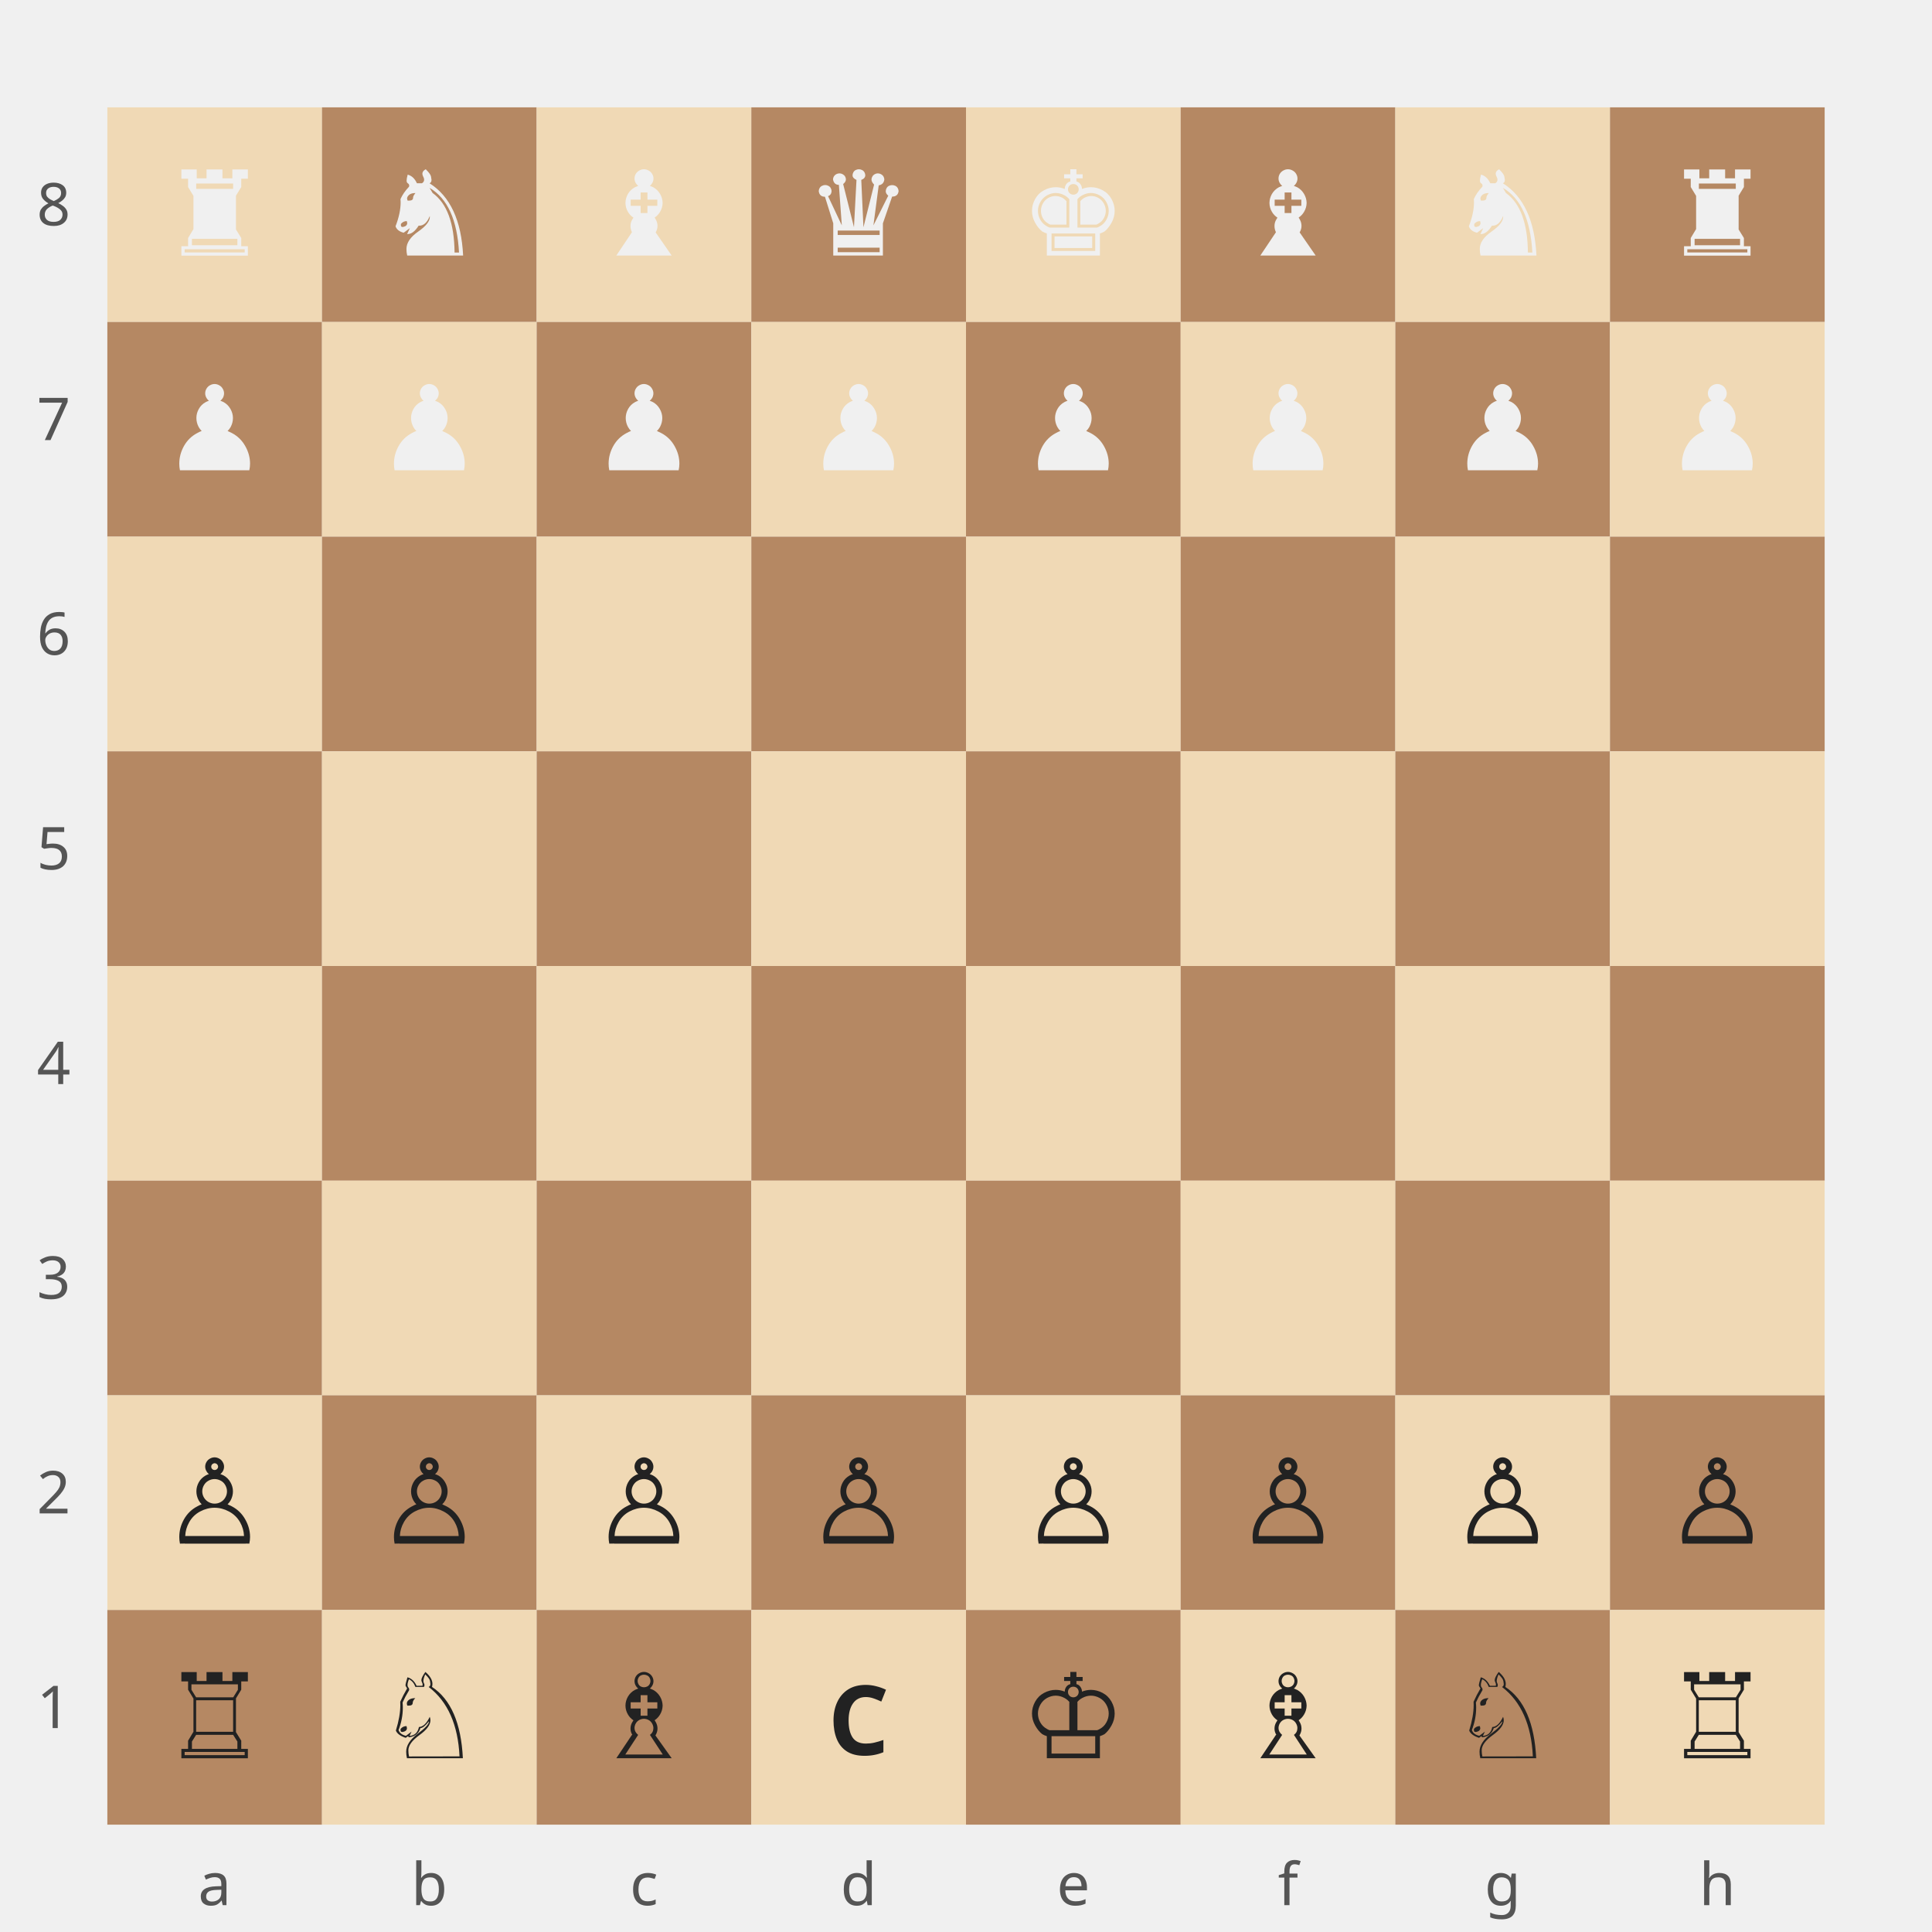
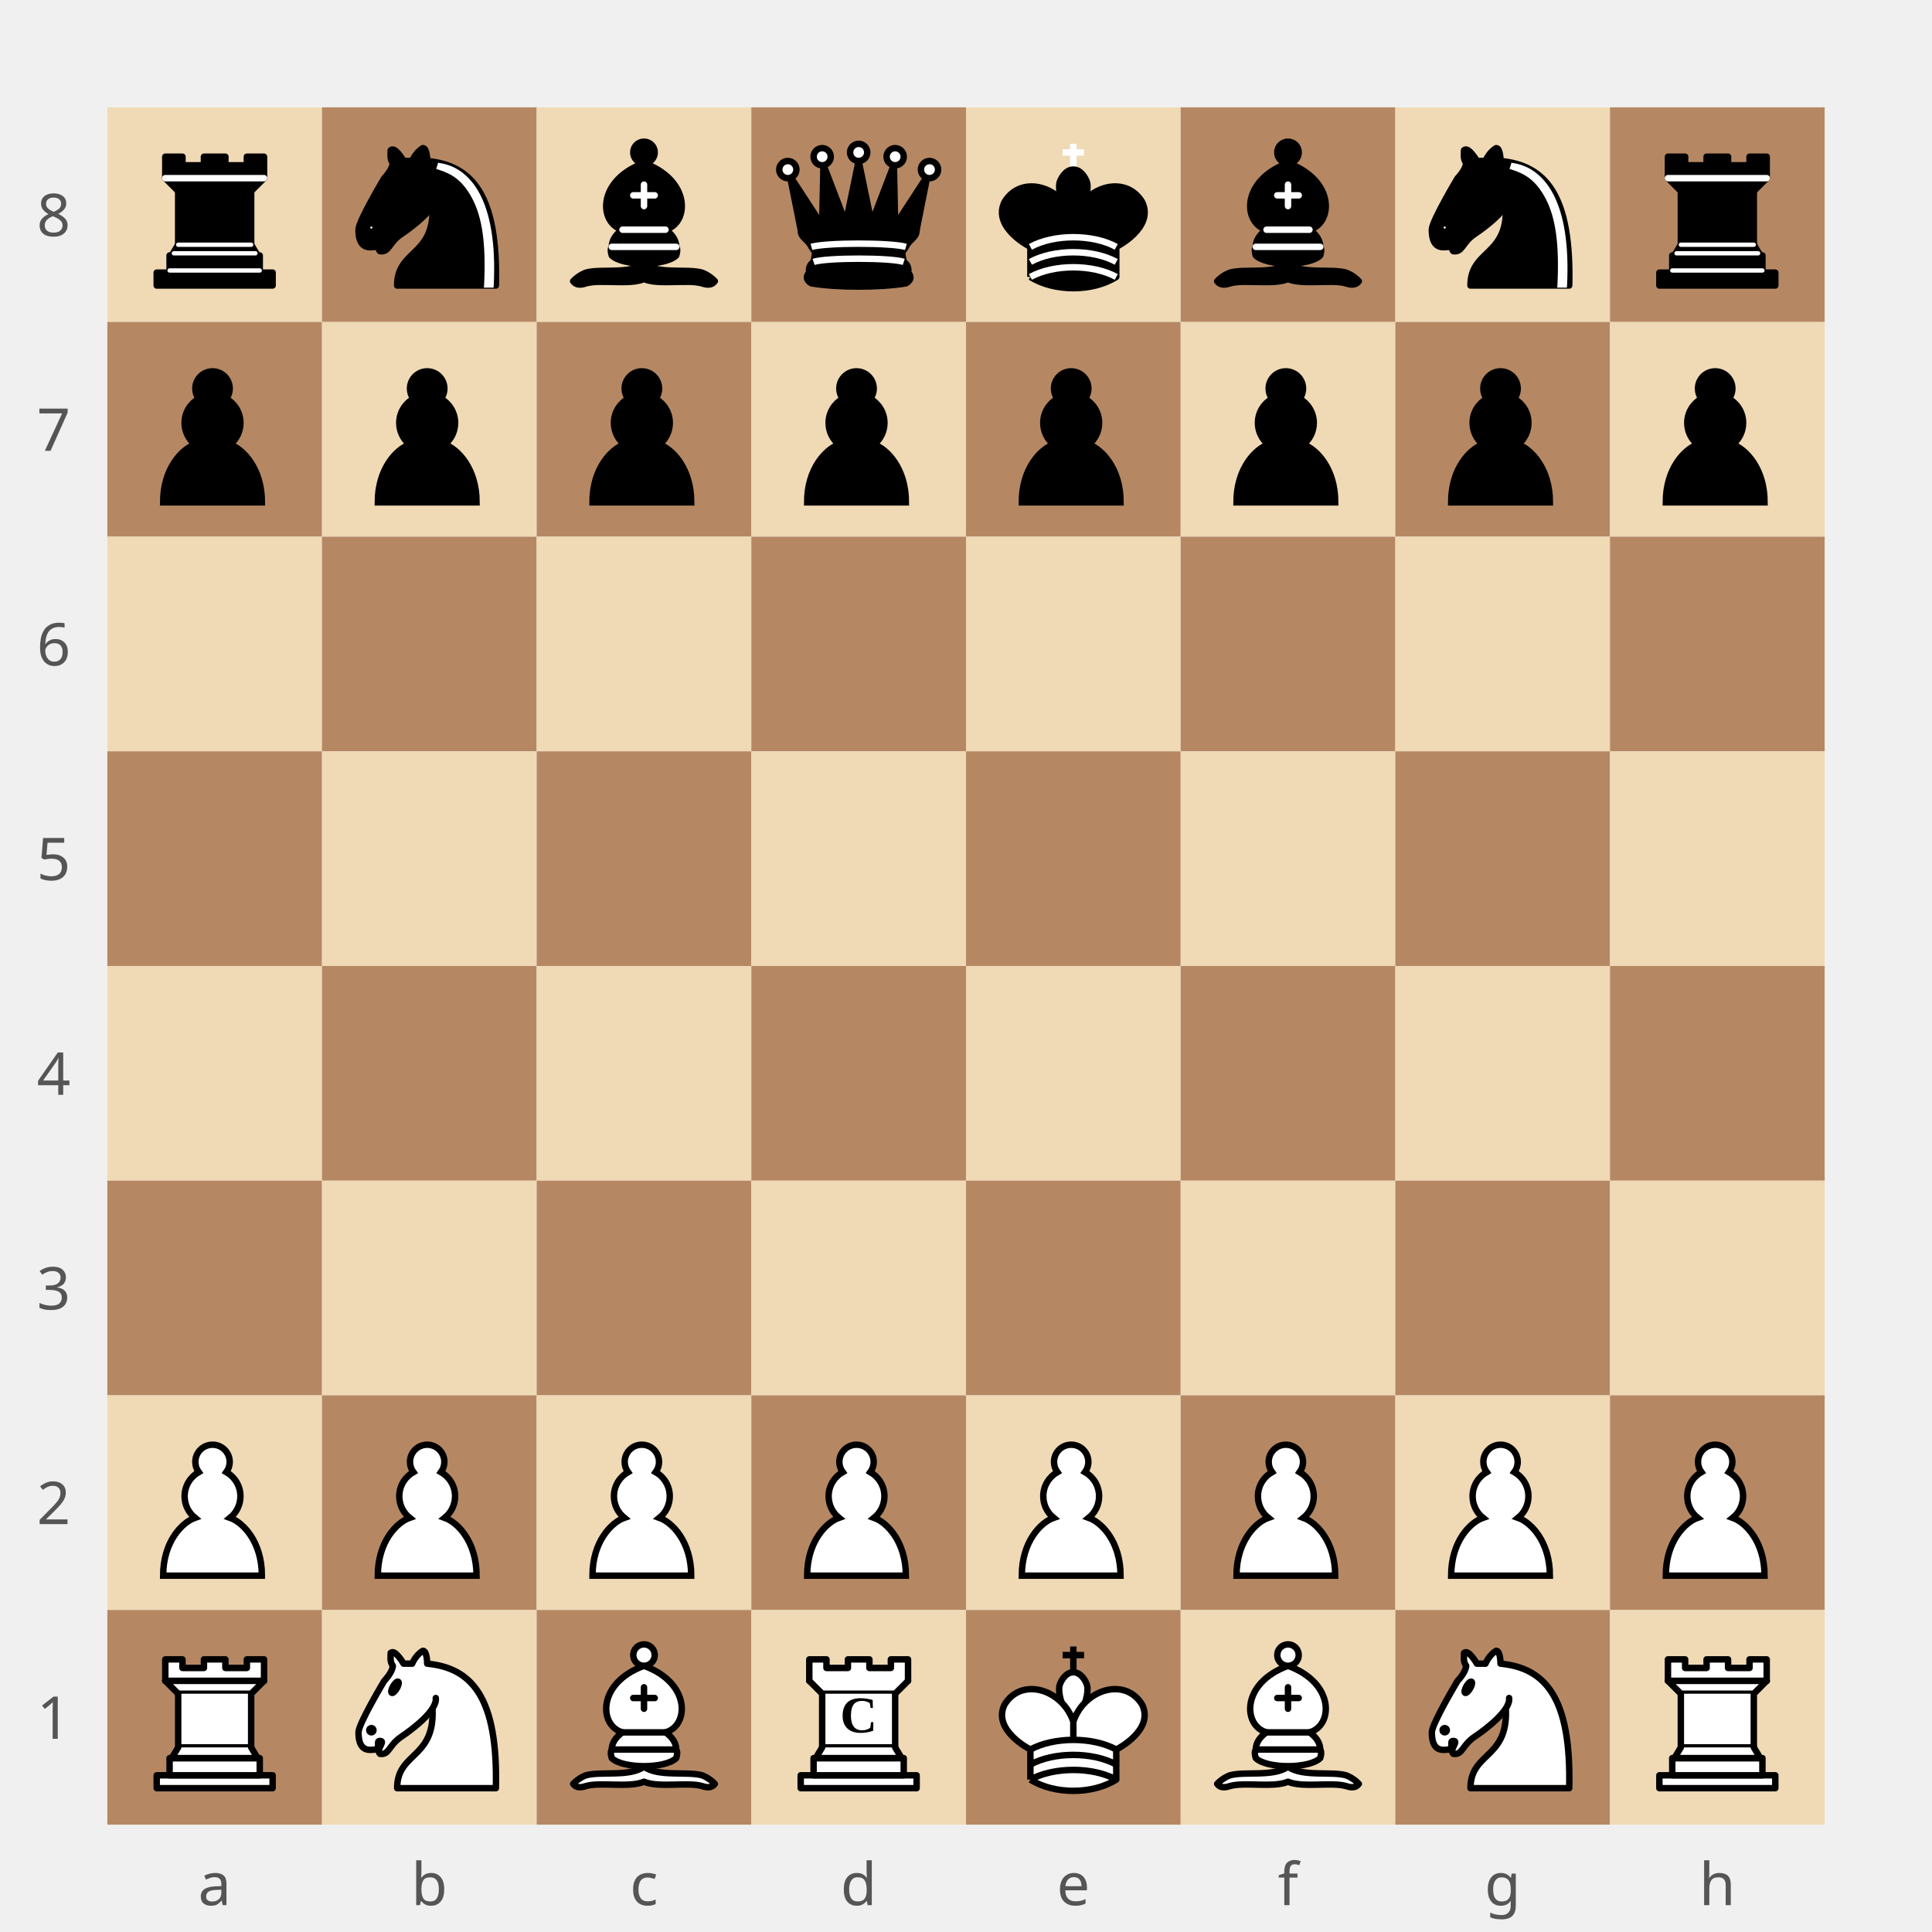
<svg xmlns="http://www.w3.org/2000/svg" viewBox="0 0 360 360" width="360" height="360">
+   <defs>
+     <symbol id="piece-r" viewBox="0 0 45 45">
+       <g style="fill:#000;stroke:#000;stroke-width:1.5;stroke-linecap:round;stroke-linejoin:round">
+         <path d="M 9,39 L 36,39 L 36,36 L 9,36 L 9,39 z" />
+         <path d="M 12,36 L 12,32 L 33,32 L 33,36 L 12,36 z" />
+         <path d="M 11,14 L 11,9 L 15,9 L 15,11 L 20,11 L 20,9 L 25,9 L 25,11 L 30,11 L 30,9 L 34,9 L 34,14" />
+         <path d="M 34,14 L 31,17 L 14,17 L 11,14" />
+         <path d="M 31,17 L 31,29.5 L 14,29.5 L 14,17" />
+         <path d="M 31,29.5 L 32.5,32 L 12.5,32 L 14,29.5" />
+         <path d="M 11,14 L 34,14" style="fill:none;stroke:#fff;stroke-linejoin:miter" />
+         <path d="M 12,35.5 L 33,35.5" style="fill:none;stroke:#fff;stroke-width:1" />
+         <path d="M 13,31.5 L 32,31.5" style="fill:none;stroke:#fff;stroke-width:1" />
+         <path d="M 14,29.5 L 31,29.5" style="fill:none;stroke:#fff;stroke-width:1" />
+       </g>
+     </symbol>
+     <symbol id="piece-n" viewBox="0 0 45 45">
+       <g style="fill:none;stroke:#000;stroke-width:1.5;stroke-linecap:round;stroke-linejoin:round">
+         <path d="M 22,10 C 32.5,11 38.5,18 38,39 L 15,39 C 15,30 25,32.5 23,18" style="fill:#000" />
+         <path d="M 24,18 C 24.38,20.91 18.45,25.37 16,27 C 13,29 13.18,31.34 11,31 C 9.958,30.06 12.41,27.96 11,28 C 10,28 11.19,29.23 10,30 C 9,30 5.997,31 6,26 C 6,24 12,14 12,14 C 12,14 13.89,12.1 14,10.5 C 13.27,9.506 13.5,8.5 13.5,7.5 C 14.5,6.5 16.5,10 16.5,10 L 18.5,10 C 18.5,10 19.28,8.008 21,7 C 22,7 22,10 22,10" style="fill:#000" />
+         <path d="M 9.5,25.5 A 0.5,0.5 0 1 1 8.5,25.5 A 0.5,0.5 0 1 1 9.5,25.5 z" style="fill:#fff" />
+         <path d="M 15,15.5 A 0.5,1.5 0 1 1 14,15.5 A 0.5,1.5 0 1 1 15,15.5 z" transform="matrix(0.866,0.5,-0.5,0.866,9.693,-5.173)" style="fill:#fff" />
+         <path d="M 24.55,10.4 L 24.1,11.85 L 24.6,12 C 27.75,13 30.25,14.49 32.5,18.75 C 34.75,23.01 35.75,29.06 35.25,39 L 35.2,39.5 L 37.45,39.5 L 37.5,39 C 38,28.94 36.62,22.15 34.25,17.66 C 31.88,13.17 28.46,11.02 25.06,10.5 L 24.55,10.4 z" style="fill:#fff;stroke:none" />
+       </g>
+     </symbol>
+     <symbol id="piece-b" viewBox="0 0 45 45">
+       <g style="fill:none;stroke:#000;stroke-width:1.5;stroke-linecap:round;stroke-linejoin:round">
+         <g style="fill:#000;stroke-linecap:butt">
+           <path d="M 9,36 C 12.39,35.03 19.11,36.43 22.5,34 C 25.89,36.43 32.61,35.03 36,36 C 36,36 37.65,36.54 39,38 C 38.32,38.97 37.2,38.91 36,38.5 C 32.61,37.53 25.89,38.96 22.5,37.5 C 19.11,38.96 12.39,37.53 9,38.5 C 7.8,38.91 6.68,38.97 6,38 C 7.35,36.54 9,36 9,36 z" />
+           <path d="M 15,32 C 17.5,34.5 27.5,34.5 30,32 C 30.5,30.5 30,30 30,30 C 30,27.5 27.5,26 27.5,26 C 33,24.5 33.5,14.5 22.5,10.5 C 11.5,14.5 12,24.5 17.5,26 C 17.5,26 15,27.5 15,30 C 15,30 14.5,30.5 15,32 z" />
+           <path d="M 25,8 A 2.5,2.5 0 1 1 20,8 A 2.5,2.5 0 1 1 25,8 z" />
+         </g>
+         <path d="M 17.5,26 L 27.5,26 M 15,30 L 30,30 M 22.5,15.5 L 22.5,20.5 M 20,18 L 25,18" style="fill:none;stroke:#fff;stroke-linejoin:miter" />
+       </g>
+     </symbol>
+     <symbol id="piece-q" viewBox="0 0 45 45">
+       <g style="fill:#000;stroke:#000;stroke-width:1.5;stroke-linejoin:round">
+         <path d="M 9,26 C 17.5,24.5 30,24.5 36,26 L 38.5,13.5 L 31,25 L 30.7,10.9 L 25.5,24.5 L 22.5,10 L 19.5,24.5 L 14.3,10.9 L 14,25 L 6.5,13.5 L 9,26 z" />
+         <path d="M 9,26 C 9,28 10.5,28 11.5,30 C 12.5,31.5 12.5,31 12,33.5 C 10.5,34.5 11,36 11,36 C 9.5,37.5 11.5,38.5 11.5,38.5 C 17.5,39.5 27.5,39.5 33.5,38.5 C 33.5,38.5 35.5,37.5 34,36 C 34,36 34.5,34.5 33,33.5 C 32.5,31 32.5,31.5 33.5,30 C 34.5,28 36,28 36,26 C 27.5,24.5 17.5,24.5 9,26 z" />
+         <path d="M 11.5,30 C 15,29 30,29 33.5,30" style="fill:none;stroke:#fff" />
+         <path d="M 12,33.5 C 15,32.5 30,32.5 33,33.5" style="fill:none;stroke:#fff" />
+         <circle cx="6" cy="12" r="2" style="fill:#fff" />
+         <circle cx="14" cy="9" r="2" style="fill:#fff" />
+         <circle cx="22.5" cy="8" r="2" style="fill:#fff" />
+         <circle cx="31" cy="9" r="2" style="fill:#fff" />
+         <circle cx="39" cy="12" r="2" style="fill:#fff" />
+       </g>
+     </symbol>
+     <symbol id="piece-k" viewBox="0 0 45 45">
+       <g style="fill:#000;stroke:#000;stroke-width:1.5;stroke-linejoin:round">
+         <path d="M 22.5,11.63 L 22.5,6" style="fill:none;stroke:#fff;stroke-linejoin:miter" />
+         <path d="M 20,8 L 25,8" style="fill:none;stroke:#fff;stroke-linejoin:miter" />
+         <path d="M 22.5,25 C 22.5,25 27,17.5 25.5,14.5 C 25.5,14.5 24.5,12 22.5,12 C 20.5,12 19.5,14.5 19.5,14.5 C 18,17.5 22.5,25 22.5,25" />
+         <path d="M 12.5,37 C 18,40.5 27,40.5 32.5,37 L 32.5,30 C 32.5,30 41.5,25.5 38.5,19.5 C 34.5,13 25,16 22.5,23.5 L 22.5,27 L 22.5,23.5 C 20,16 10.5,13 6.5,19.5 C 3.5,25.5 12.5,30 12.5,30 L 12.5,37" />
+         <path d="M 12.5,30 C 18,27 27,27 32.5,30" style="fill:none;stroke:#fff" />
+         <path d="M 12.5,33.5 C 18,30.5 27,30.5 32.5,33.5" style="fill:none;stroke:#fff" />
+         <path d="M 12.5,37 C 18,34 27,34 32.5,37" style="fill:none;stroke:#fff" />
+       </g>
+     </symbol>
+     <symbol id="piece-p" viewBox="0 0 45 45">
+       <path d="M 22,9 C 19.79,9 18,10.79 18,13 C 18,13.89 18.29,14.71 18.78,15.38 C 16.83,16.5 15.5,18.59 15.5,21 C 15.5,23.03 16.44,24.84 17.91,26.03 C 14.91,27.09 10.5,31.58 10.5,39.5 L 33.5,39.5 C 33.5,31.58 29.09,27.09 26.09,26.03 C 27.56,24.84 28.5,23.03 28.5,21 C 28.5,18.59 27.17,16.5 25.22,15.38 C 25.71,14.71 26,13.89 26,13 C 26,10.79 24.21,9 22,9 z" style="fill:#000;stroke:#000;stroke-width:1.5;stroke-linecap:round" />
+     </symbol>
+     <symbol id="piece-P" viewBox="0 0 45 45">
+       <path d="M 22,9 C 19.79,9 18,10.79 18,13 C 18,13.89 18.29,14.71 18.78,15.38 C 16.83,16.5 15.5,18.59 15.5,21 C 15.5,23.03 16.44,24.84 17.91,26.03 C 14.91,27.09 10.5,31.58 10.5,39.5 L 33.5,39.5 C 33.5,31.58 29.09,27.09 26.09,26.03 C 27.56,24.84 28.5,23.03 28.5,21 C 28.5,18.59 27.17,16.5 25.22,15.38 C 25.71,14.71 26,13.89 26,13 C 26,10.79 24.21,9 22,9 z" style="fill:#fff;stroke:#000;stroke-width:1.5;stroke-linecap:round" />
+     </symbol>
+     <symbol id="piece-R" viewBox="0 0 45 45">
+       <g style="fill:#fff;stroke:#000;stroke-width:1.5;stroke-linecap:round;stroke-linejoin:round">
+         <path d="M 9,39 L 36,39 L 36,36 L 9,36 L 9,39 z" />
+         <path d="M 12,36 L 12,32 L 33,32 L 33,36 L 12,36 z" />
+         <path d="M 11,14 L 11,9 L 15,9 L 15,11 L 20,11 L 20,9 L 25,9 L 25,11 L 30,11 L 30,9 L 34,9 L 34,14" />
+         <path d="M 34,14 L 31,17 L 14,17 L 11,14" />
+         <path d="M 31,17 L 31,29.5 L 14,29.5 L 14,17" />
+         <path d="M 31,29.5 L 32.5,32 L 12.5,32 L 14,29.5" />
+         <path d="M 11,14 L 34,14" style="fill:none" />
+       </g>
+     </symbol>
+     <symbol id="piece-N" viewBox="0 0 45 45">
+       <g style="fill:none;stroke:#000;stroke-width:1.5;stroke-linecap:round;stroke-linejoin:round">
+         <path d="M 22,10 C 32.5,11 38.5,18 38,39 L 15,39 C 15,30 25,32.5 23,18" style="fill:#fff" />
+         <path d="M 24,18 C 24.38,20.91 18.45,25.37 16,27 C 13,29 13.18,31.34 11,31 C 9.958,30.06 12.41,27.96 11,28 C 10,28 11.19,29.23 10,30 C 9,30 5.997,31 6,26 C 6,24 12,14 12,14 C 12,14 13.89,12.1 14,10.5 C 13.27,9.506 13.5,8.5 13.5,7.5 C 14.5,6.5 16.5,10 16.5,10 L 18.5,10 C 18.5,10 19.28,8.008 21,7 C 22,7 22,10 22,10" style="fill:#fff" />
+         <path d="M 9.5,25.5 A 0.5,0.5 0 1 1 8.5,25.5 A 0.5,0.5 0 1 1 9.5,25.5 z" style="fill:#000" />
+         <path d="M 15,15.5 A 0.5,1.5 0 1 1 14,15.5 A 0.5,1.5 0 1 1 15,15.5 z" transform="matrix(0.866,0.5,-0.5,0.866,9.693,-5.173)" style="fill:#000" />
+       </g>
+     </symbol>
+     <symbol id="piece-B" viewBox="0 0 45 45">
+       <g style="fill:none;stroke:#000;stroke-width:1.5;stroke-linecap:round;stroke-linejoin:round">
+         <g style="fill:#fff;stroke-linecap:butt">
+           <path d="M 9,36 C 12.39,35.03 19.11,36.43 22.5,34 C 25.89,36.43 32.61,35.03 36,36 C 36,36 37.65,36.54 39,38 C 38.32,38.97 37.2,38.91 36,38.5 C 32.61,37.53 25.89,38.96 22.5,37.5 C 19.11,38.96 12.39,37.53 9,38.5 C 7.8,38.91 6.68,38.97 6,38 C 7.35,36.54 9,36 9,36 z" />
+           <path d="M 15,32 C 17.5,34.5 27.5,34.5 30,32 C 30.5,30.5 30,30 30,30 C 30,27.5 27.5,26 27.5,26 C 33,24.5 33.5,14.5 22.5,10.5 C 11.5,14.5 12,24.5 17.5,26 C 17.5,26 15,27.5 15,30 C 15,30 14.5,30.5 15,32 z" />
+           <path d="M 25,8 A 2.5,2.5 0 1 1 20,8 A 2.5,2.5 0 1 1 25,8 z" />
+         </g>
+         <path d="M 17.5,26 L 27.5,26 M 15,30 L 30,30 M 22.5,15.5 L 22.5,20.5 M 20,18 L 25,18" style="fill:none;stroke:#000;stroke-linejoin:miter" />
+       </g>
+     </symbol>
+     <symbol id="piece-C" viewBox="0 0 45 45">
+       <g style="fill:#fff;stroke:#000;stroke-width:1.5;stroke-linecap:round;stroke-linejoin:round">
+         <path d="M 9,39 L 36,39 L 36,36 L 9,36 L 9,39 z" />
+         <path d="M 12,36 L 12,32 L 33,32 L 33,36 L 12,36 z" />
+         <path d="M 11,14 L 11,9 L 15,9 L 15,11 L 20,11 L 20,9 L 25,9 L 25,11 L 30,11 L 30,9 L 34,9 L 34,14" />
+         <path d="M 34,14 L 31,17 L 14,17 L 11,14" />
+         <path d="M 31,17 L 31,29.5 L 14,29.5 L 14,17" />
+         <path d="M 31,29.5 L 32.5,32 L 12.5,32 L 14,29.5" />
+       </g>
+       <text x="22.5" y="26" text-anchor="middle" font-size="12" font-weight="bold" fill="#000">C</text>
+     </symbol>
+     <symbol id="piece-K" viewBox="0 0 45 45">
+       <g style="fill:#fff;stroke:#000;stroke-width:1.5;stroke-linejoin:round">
+         <path d="M 22.5,11.63 L 22.5,6" style="fill:none;stroke-linejoin:miter" />
+         <path d="M 20,8 L 25,8" style="fill:none;stroke-linejoin:miter" />
+         <path d="M 22.5,25 C 22.5,25 27,17.5 25.5,14.5 C 25.5,14.5 24.5,12 22.5,12 C 20.5,12 19.5,14.5 19.5,14.5 C 18,17.5 22.5,25 22.5,25" />
+         <path d="M 12.5,37 C 18,40.5 27,40.5 32.5,37 L 32.5,30 C 32.5,30 41.5,25.5 38.5,19.5 C 34.5,13 25,16 22.5,23.5 L 22.5,27 L 22.5,23.5 C 20,16 10.5,13 6.5,19.5 C 3.5,25.5 12.5,30 12.5,30 L 12.5,37" />
+         <path d="M 12.5,30 C 18,27 27,27 32.5,30" />
+         <path d="M 12.5,33.5 C 18,30.5 27,30.5 32.5,33.5" />
+         <path d="M 12.5,37 C 18,34 27,34 32.5,37" />
+       </g>
+     </symbol>
+   </defs>
  <g id="board">
    <rect x="20" y="20" width="40" height="40" fill="#f0d9b5" />
    <rect x="60" y="20" width="40" height="40" fill="#b58863" />
    <rect x="100" y="20" width="40" height="40" fill="#f0d9b5" />
    <rect x="140" y="20" width="40" height="40" fill="#b58863" />
    <rect x="180" y="20" width="40" height="40" fill="#f0d9b5" />
    <rect x="220" y="20" width="40" height="40" fill="#b58863" />
    <rect x="260" y="20" width="40" height="40" fill="#f0d9b5" />
    <rect x="300" y="20" width="40" height="40" fill="#b58863" />
    <rect x="20" y="60" width="40" height="40" fill="#b58863" />
    <rect x="60" y="60" width="40" height="40" fill="#f0d9b5" />
    <rect x="100" y="60" width="40" height="40" fill="#b58863" />
    <rect x="140" y="60" width="40" height="40" fill="#f0d9b5" />
    <rect x="180" y="60" width="40" height="40" fill="#b58863" />
    <rect x="220" y="60" width="40" height="40" fill="#f0d9b5" />
    <rect x="260" y="60" width="40" height="40" fill="#b58863" />
    <rect x="300" y="60" width="40" height="40" fill="#f0d9b5" />
    <rect x="20" y="100" width="40" height="40" fill="#f0d9b5" />
    <rect x="60" y="100" width="40" height="40" fill="#b58863" />
    <rect x="100" y="100" width="40" height="40" fill="#f0d9b5" />
    <rect x="140" y="100" width="40" height="40" fill="#b58863" />
    <rect x="180" y="100" width="40" height="40" fill="#f0d9b5" />
    <rect x="220" y="100" width="40" height="40" fill="#b58863" />
    <rect x="260" y="100" width="40" height="40" fill="#f0d9b5" />
    <rect x="300" y="100" width="40" height="40" fill="#b58863" />
    <rect x="20" y="140" width="40" height="40" fill="#b58863" />
    <rect x="60" y="140" width="40" height="40" fill="#f0d9b5" />
    <rect x="100" y="140" width="40" height="40" fill="#b58863" />
    <rect x="140" y="140" width="40" height="40" fill="#f0d9b5" />
    <rect x="180" y="140" width="40" height="40" fill="#b58863" />
    <rect x="220" y="140" width="40" height="40" fill="#f0d9b5" />
    <rect x="260" y="140" width="40" height="40" fill="#b58863" />
    <rect x="300" y="140" width="40" height="40" fill="#f0d9b5" />
    <rect x="20" y="180" width="40" height="40" fill="#f0d9b5" />
    <rect x="60" y="180" width="40" height="40" fill="#b58863" />
    <rect x="100" y="180" width="40" height="40" fill="#f0d9b5" />
    <rect x="140" y="180" width="40" height="40" fill="#b58863" />
    <rect x="180" y="180" width="40" height="40" fill="#f0d9b5" />
    <rect x="220" y="180" width="40" height="40" fill="#b58863" />
    <rect x="260" y="180" width="40" height="40" fill="#f0d9b5" />
    <rect x="300" y="180" width="40" height="40" fill="#b58863" />
    <rect x="20" y="220" width="40" height="40" fill="#b58863" />
    <rect x="60" y="220" width="40" height="40" fill="#f0d9b5" />
    <rect x="100" y="220" width="40" height="40" fill="#b58863" />
    <rect x="140" y="220" width="40" height="40" fill="#f0d9b5" />
    <rect x="180" y="220" width="40" height="40" fill="#b58863" />
    <rect x="220" y="220" width="40" height="40" fill="#f0d9b5" />
    <rect x="260" y="220" width="40" height="40" fill="#b58863" />
    <rect x="300" y="220" width="40" height="40" fill="#f0d9b5" />
    <rect x="20" y="260" width="40" height="40" fill="#f0d9b5" />
    <rect x="60" y="260" width="40" height="40" fill="#b58863" />
    <rect x="100" y="260" width="40" height="40" fill="#f0d9b5" />
    <rect x="140" y="260" width="40" height="40" fill="#b58863" />
    <rect x="180" y="260" width="40" height="40" fill="#f0d9b5" />
    <rect x="220" y="260" width="40" height="40" fill="#b58863" />
    <rect x="260" y="260" width="40" height="40" fill="#f0d9b5" />
    <rect x="300" y="260" width="40" height="40" fill="#b58863" />
    <rect x="20" y="300" width="40" height="40" fill="#b58863" />
    <rect x="60" y="300" width="40" height="40" fill="#f0d9b5" />
    <rect x="100" y="300" width="40" height="40" fill="#b58863" />
    <rect x="140" y="300" width="40" height="40" fill="#f0d9b5" />
    <rect x="180" y="300" width="40" height="40" fill="#b58863" />
    <rect x="220" y="300" width="40" height="40" fill="#f0d9b5" />
    <rect x="260" y="300" width="40" height="40" fill="#b58863" />
    <rect x="300" y="300" width="40" height="40" fill="#f0d9b5" />
  </g>
-   <g font-family="sans-serif" font-size="22" text-anchor="middle" dominant-baseline="central">
-     <text x="40" y="40" fill="#f0f0f0">♜</text>
-     <text x="80" y="40" fill="#f0f0f0">♞</text>
-     <text x="120" y="40" fill="#f0f0f0">♝</text>
-     <text x="160" y="40" fill="#f0f0f0">♛</text>
-     <text x="200" y="40" fill="#f0f0f0">♚</text>
-     <text x="240" y="40" fill="#f0f0f0">♝</text>
-     <text x="280" y="40" fill="#f0f0f0">♞</text>
-     <text x="320" y="40" fill="#f0f0f0">♜</text>
-     <text x="40" y="80" fill="#f0f0f0">♟</text>
-     <text x="80" y="80" fill="#f0f0f0">♟</text>
-     <text x="120" y="80" fill="#f0f0f0">♟</text>
-     <text x="160" y="80" fill="#f0f0f0">♟</text>
-     <text x="200" y="80" fill="#f0f0f0">♟</text>
-     <text x="240" y="80" fill="#f0f0f0">♟</text>
-     <text x="280" y="80" fill="#f0f0f0">♟</text>
-     <text x="320" y="80" fill="#f0f0f0">♟</text>
-     <text x="40" y="280" fill="#222">♙</text>
-     <text x="80" y="280" fill="#222">♙</text>
-     <text x="120" y="280" fill="#222">♙</text>
-     <text x="160" y="280" fill="#222">♙</text>
-     <text x="200" y="280" fill="#222">♙</text>
-     <text x="240" y="280" fill="#222">♙</text>
-     <text x="280" y="280" fill="#222">♙</text>
-     <text x="320" y="280" fill="#222">♙</text>
-     <text x="40" y="320" fill="#222">♖</text>
-     <text x="80" y="320" fill="#222">♘</text>
-     <text x="120" y="320" fill="#222">♗</text>
-     <text x="160" y="320" fill="#222" font-weight="bold" font-size="18">C</text>
-     <text x="200" y="320" fill="#222">♔</text>
-     <text x="240" y="320" fill="#222">♗</text>
-     <text x="280" y="320" fill="#222">♘</text>
-     <text x="320" y="320" fill="#222">♖</text>
+   <g id="pieces">
+     <use href="#piece-r" x="22" y="22" width="36" height="36" />
+     <use href="#piece-n" x="62" y="22" width="36" height="36" />
+     <use href="#piece-b" x="102" y="22" width="36" height="36" />
+     <use href="#piece-q" x="142" y="22" width="36" height="36" />
+     <use href="#piece-k" x="182" y="22" width="36" height="36" />
+     <use href="#piece-b" x="222" y="22" width="36" height="36" />
+     <use href="#piece-n" x="262" y="22" width="36" height="36" />
+     <use href="#piece-r" x="302" y="22" width="36" height="36" />
+     <use href="#piece-p" x="22" y="62" width="36" height="36" />
+     <use href="#piece-p" x="62" y="62" width="36" height="36" />
+     <use href="#piece-p" x="102" y="62" width="36" height="36" />
+     <use href="#piece-p" x="142" y="62" width="36" height="36" />
+     <use href="#piece-p" x="182" y="62" width="36" height="36" />
+     <use href="#piece-p" x="222" y="62" width="36" height="36" />
+     <use href="#piece-p" x="262" y="62" width="36" height="36" />
+     <use href="#piece-p" x="302" y="62" width="36" height="36" />
+     <use href="#piece-P" x="22" y="262" width="36" height="36" />
+     <use href="#piece-P" x="62" y="262" width="36" height="36" />
+     <use href="#piece-P" x="102" y="262" width="36" height="36" />
+     <use href="#piece-P" x="142" y="262" width="36" height="36" />
+     <use href="#piece-P" x="182" y="262" width="36" height="36" />
+     <use href="#piece-P" x="222" y="262" width="36" height="36" />
+     <use href="#piece-P" x="262" y="262" width="36" height="36" />
+     <use href="#piece-P" x="302" y="262" width="36" height="36" />
+     <use href="#piece-R" x="22" y="302" width="36" height="36" />
+     <use href="#piece-N" x="62" y="302" width="36" height="36" />
+     <use href="#piece-B" x="102" y="302" width="36" height="36" />
+     <use href="#piece-C" x="142" y="302" width="36" height="36" />
+     <use href="#piece-K" x="182" y="302" width="36" height="36" />
+     <use href="#piece-B" x="222" y="302" width="36" height="36" />
+     <use href="#piece-N" x="262" y="302" width="36" height="36" />
+     <use href="#piece-R" x="302" y="302" width="36" height="36" />
  </g>
  <g font-family="sans-serif" font-size="11" text-anchor="middle" fill="#555">
    <text x="40" y="355">a</text>
    <text x="80" y="355">b</text>
    <text x="120" y="355">c</text>
    <text x="160" y="355">d</text>
    <text x="200" y="355">e</text>
    <text x="240" y="355">f</text>
    <text x="280" y="355">g</text>
    <text x="320" y="355">h</text>
  </g>
  <g font-family="sans-serif" font-size="11" text-anchor="middle" fill="#555">
-     <text x="10" y="42">8</text>
-     <text x="10" y="82">7</text>
-     <text x="10" y="122">6</text>
-     <text x="10" y="162">5</text>
-     <text x="10" y="202">4</text>
-     <text x="10" y="242">3</text>
-     <text x="10" y="282">2</text>
-     <text x="10" y="322">1</text>
+     <text x="10" y="44">8</text>
+     <text x="10" y="84">7</text>
+     <text x="10" y="124">6</text>
+     <text x="10" y="164">5</text>
+     <text x="10" y="204">4</text>
+     <text x="10" y="244">3</text>
+     <text x="10" y="284">2</text>
+     <text x="10" y="324">1</text>
  </g>
</svg>
